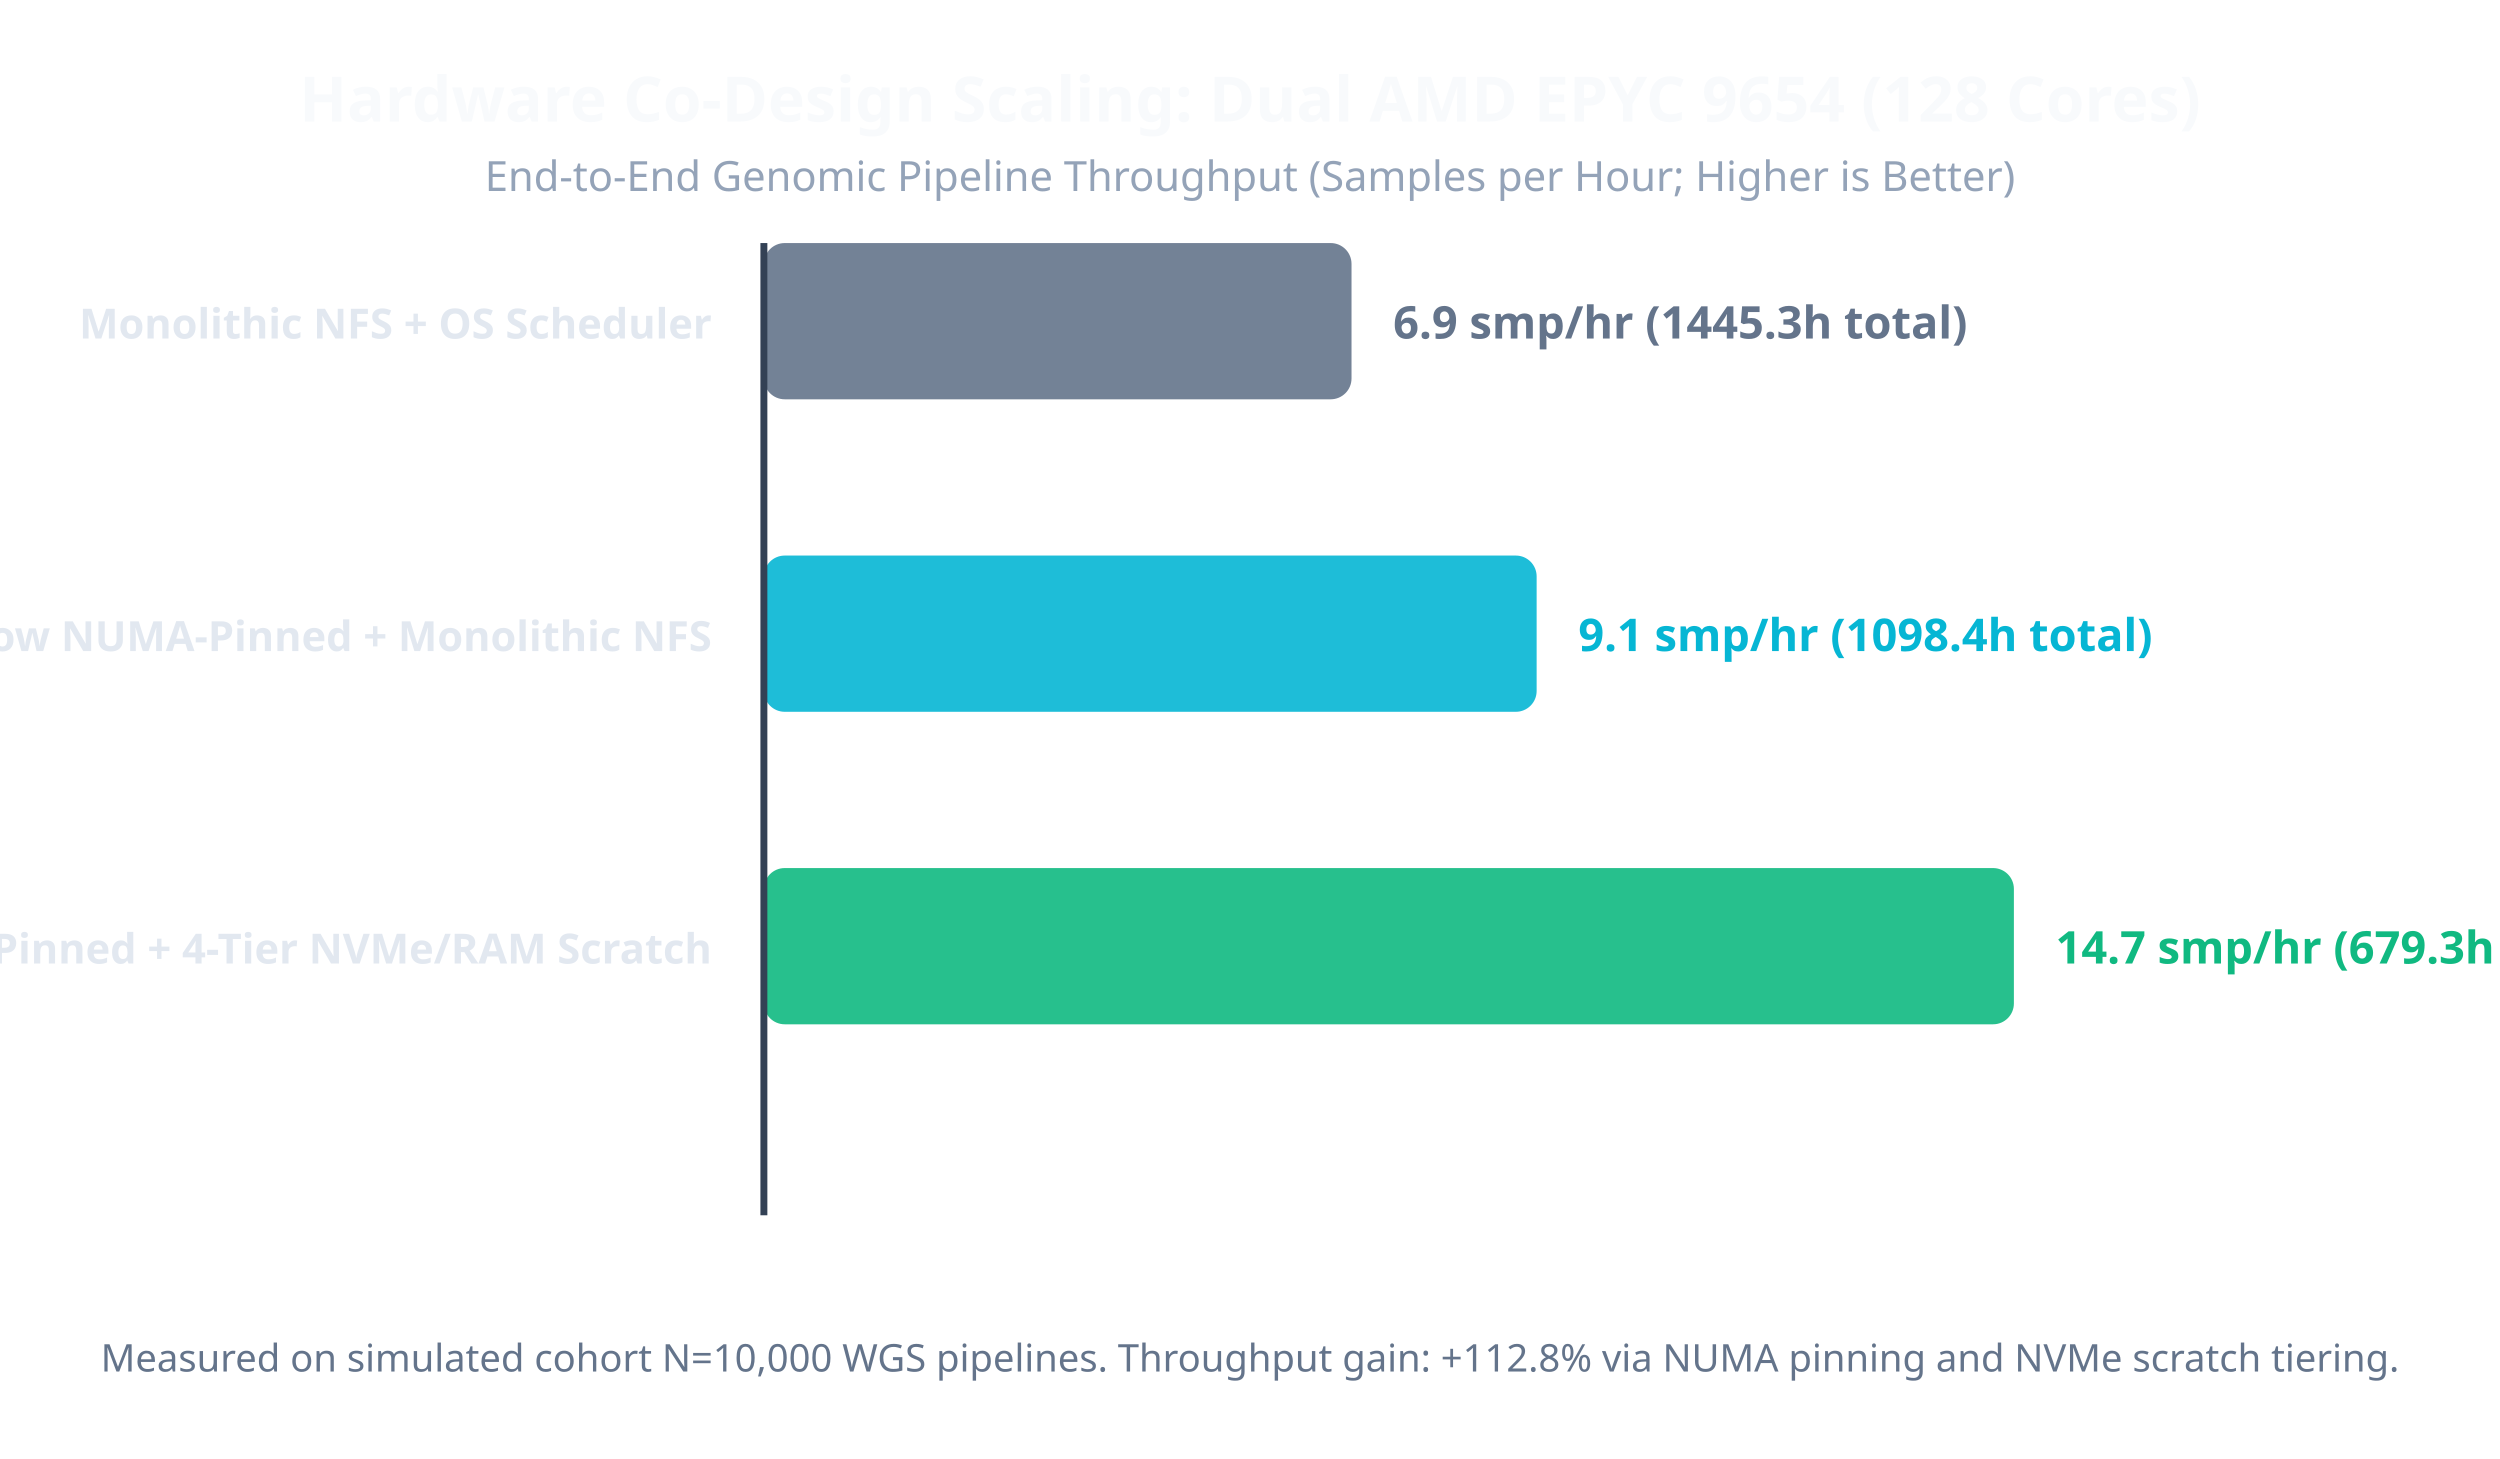
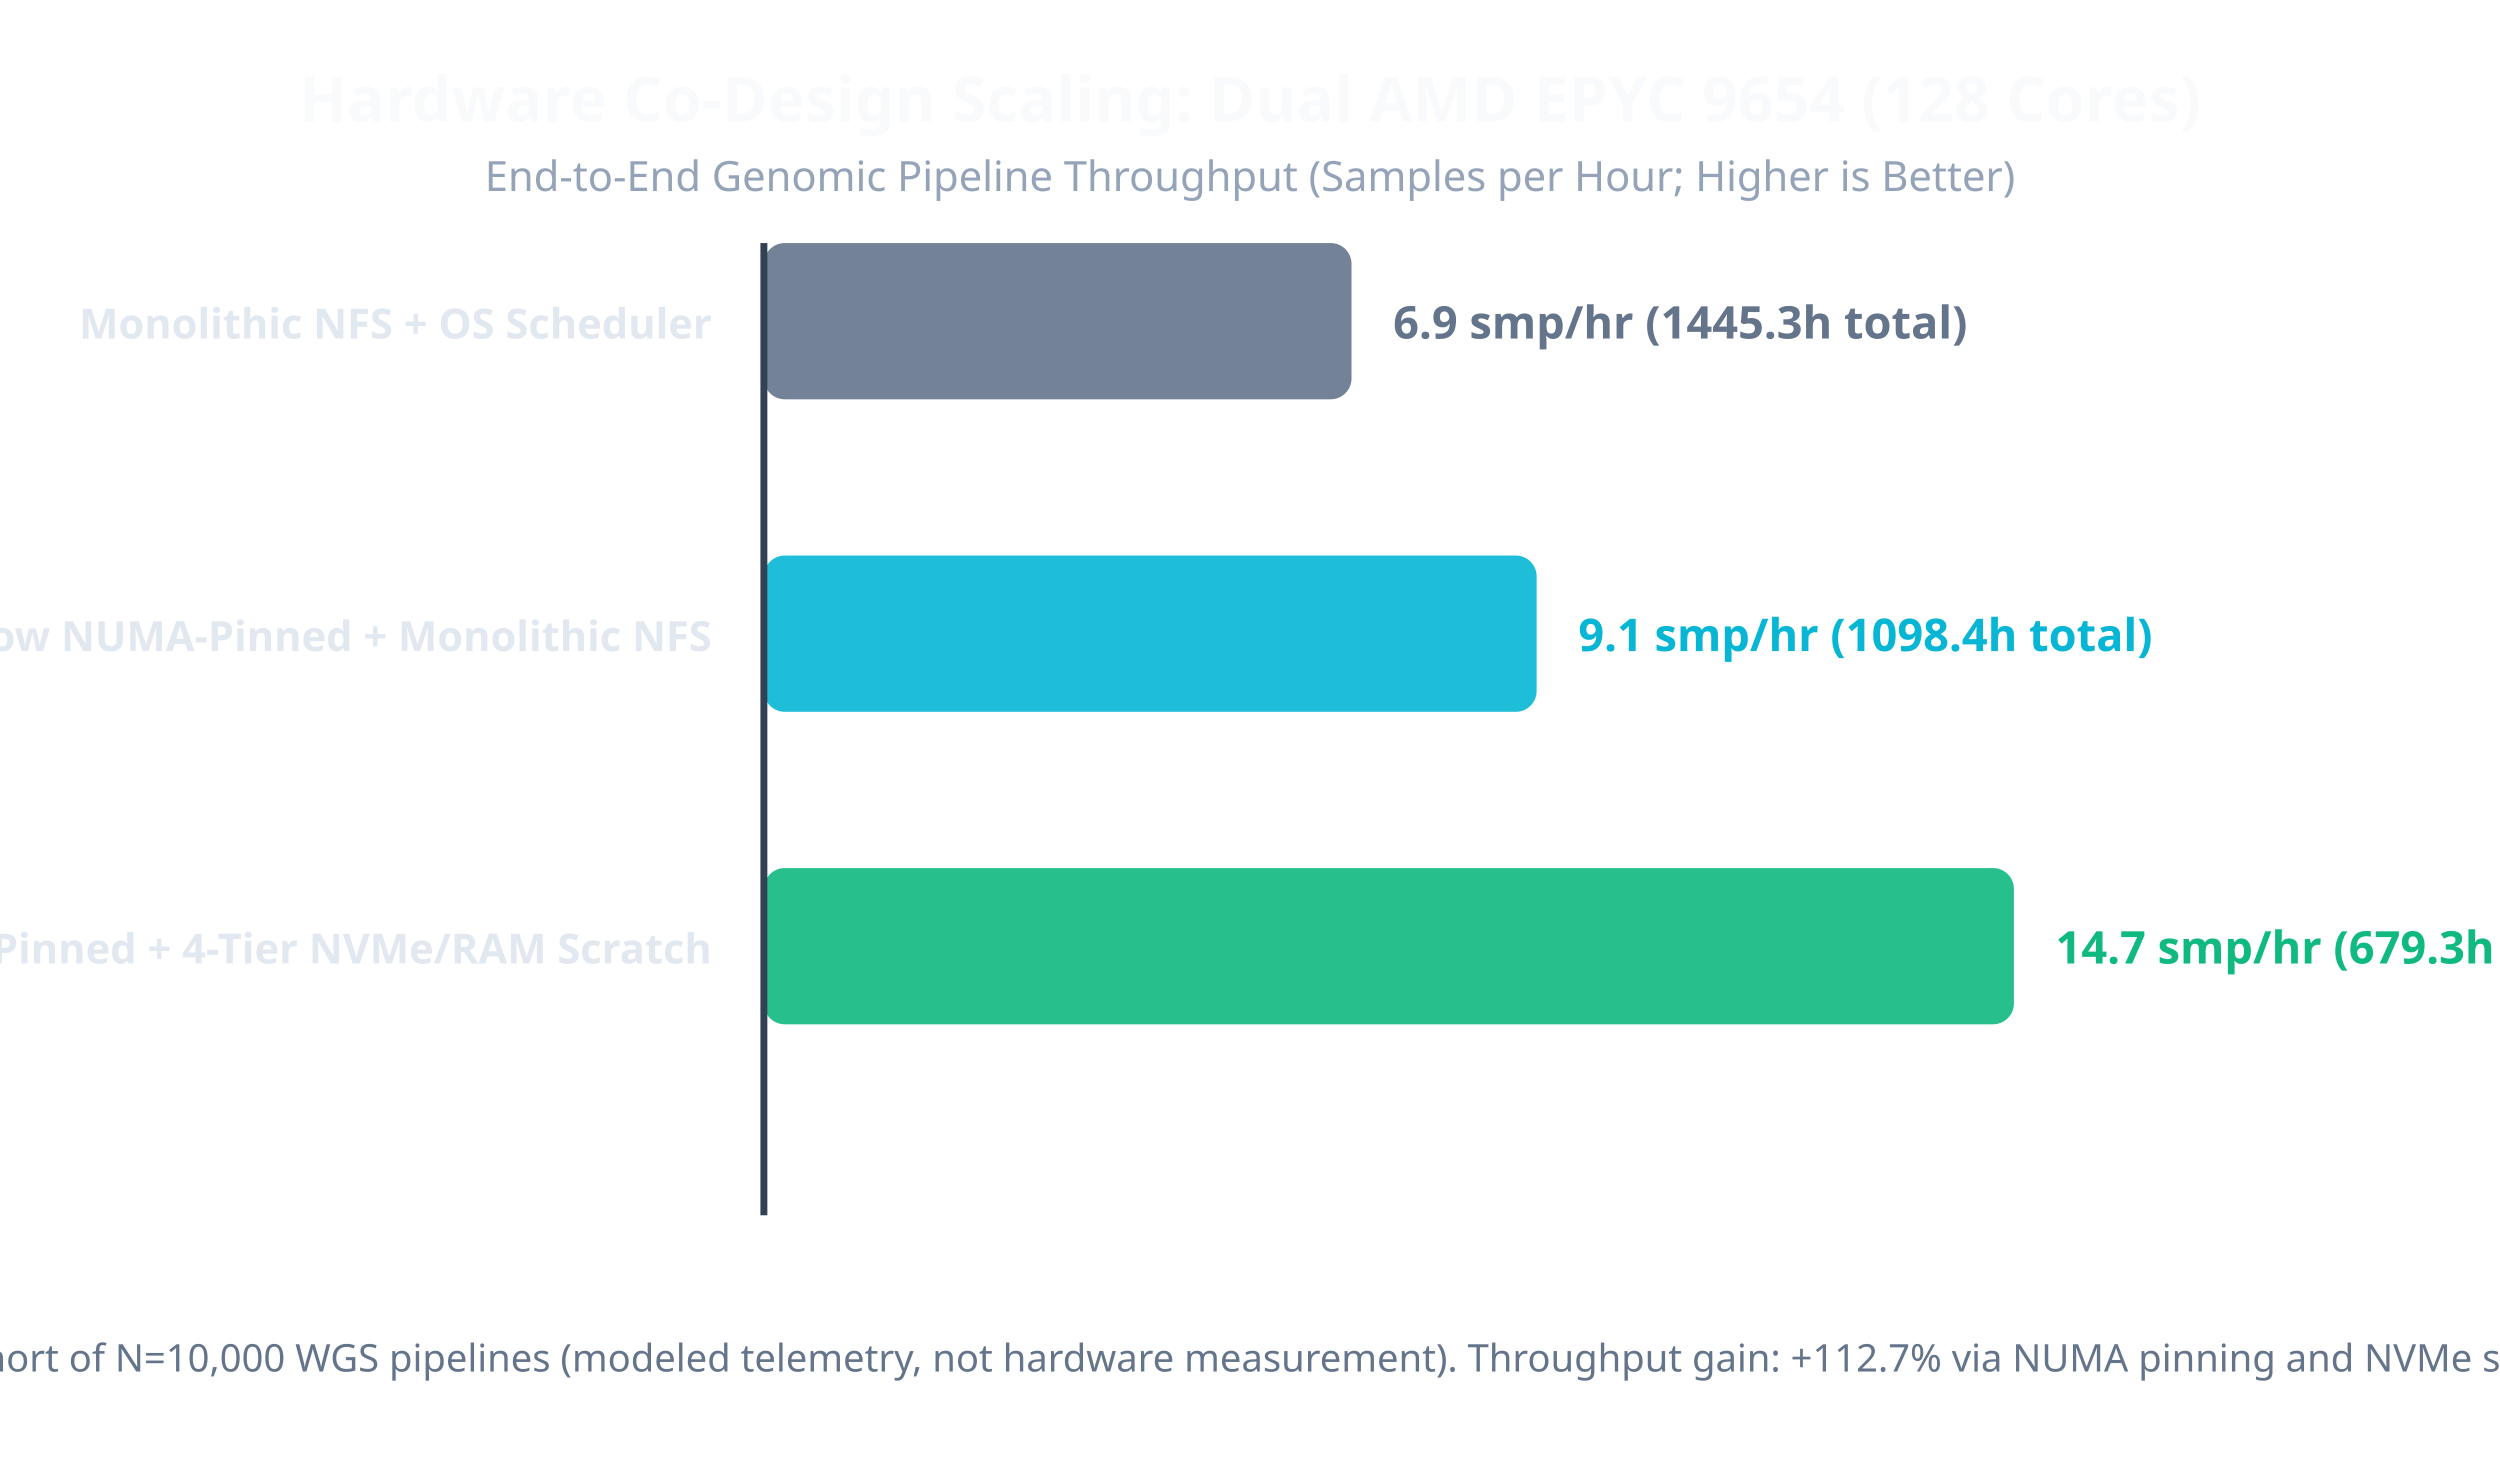
<svg xmlns="http://www.w3.org/2000/svg" viewBox="0 0 720 420" width="720" height="420" style="background-color: #0f172a; font-family: ui-sans-serif, system-ui, sans-serif;">
  <text x="360.0" y="35" text-anchor="middle" font-size="18" font-weight="700" fill="#f8fafc">Hardware Co-Design Scaling: Dual AMD EPYC 9654 (128 Cores)</text>
  <text x="360.0" y="55" text-anchor="middle" font-size="12" fill="#94a3b8">End-to-End Genomic Pipeline Throughput (Samples per Hour; Higher is Better)</text>
  <text x="205" y="97.5" text-anchor="end" font-size="12" font-weight="600" fill="#e2e8f0">Monolithic NFS + OS Scheduler</text>
  <rect x="220" y="70" width="169.239" height="45" rx="6" fill="#64748b" opacity="0.9" />
  <text x="401.239" y="97.5" font-size="13" font-weight="700" fill="#64748b">6.9 smp/hr (1445.3h total)</text>
  <text x="205" y="187.5" text-anchor="end" font-size="12" font-weight="600" fill="#e2e8f0">oxo-flow NUMA-Pinned + Monolithic NFS</text>
  <rect x="220" y="160" width="222.554" height="45" rx="6" fill="#06b6d4" opacity="0.9" />
  <text x="454.554" y="187.5" font-size="13" font-weight="700" fill="#06b6d4">9.1 smp/hr (1098.4h total)</text>
  <text x="205" y="277.5" text-anchor="end" font-size="12" font-weight="600" fill="#e2e8f0">oxo-flow NUMA-Pinned + 4-Tier NVMe/RAM Scratch</text>
  <rect x="220" y="250" width="360" height="45" rx="6" fill="#10b981" opacity="0.9" />
  <text x="592.0" y="277.5" font-size="13" font-weight="700" fill="#10b981">14.7 smp/hr (679.3h total)</text>
  <line x1="220" y1="70" x2="220" y2="350" stroke="#334155" stroke-width="2" />
-   <text x="360.0" y="395" text-anchor="middle" font-size="11" fill="#64748b">Measured on simulated cohort N=10,000 WGS pipelines. Throughput gain: +112.8% via NUMA pinning and NVMe scratch tiering.</text>
+   <text x="360.0" y="395" text-anchor="middle" font-size="11" fill="#64748b">Simulated cohort of N=10,000 WGS pipelines (modeled telemetry, not hardware measurement). Throughput gain: +112.7% via NUMA pinning and NVMe scratch tiering.</text>
</svg>
